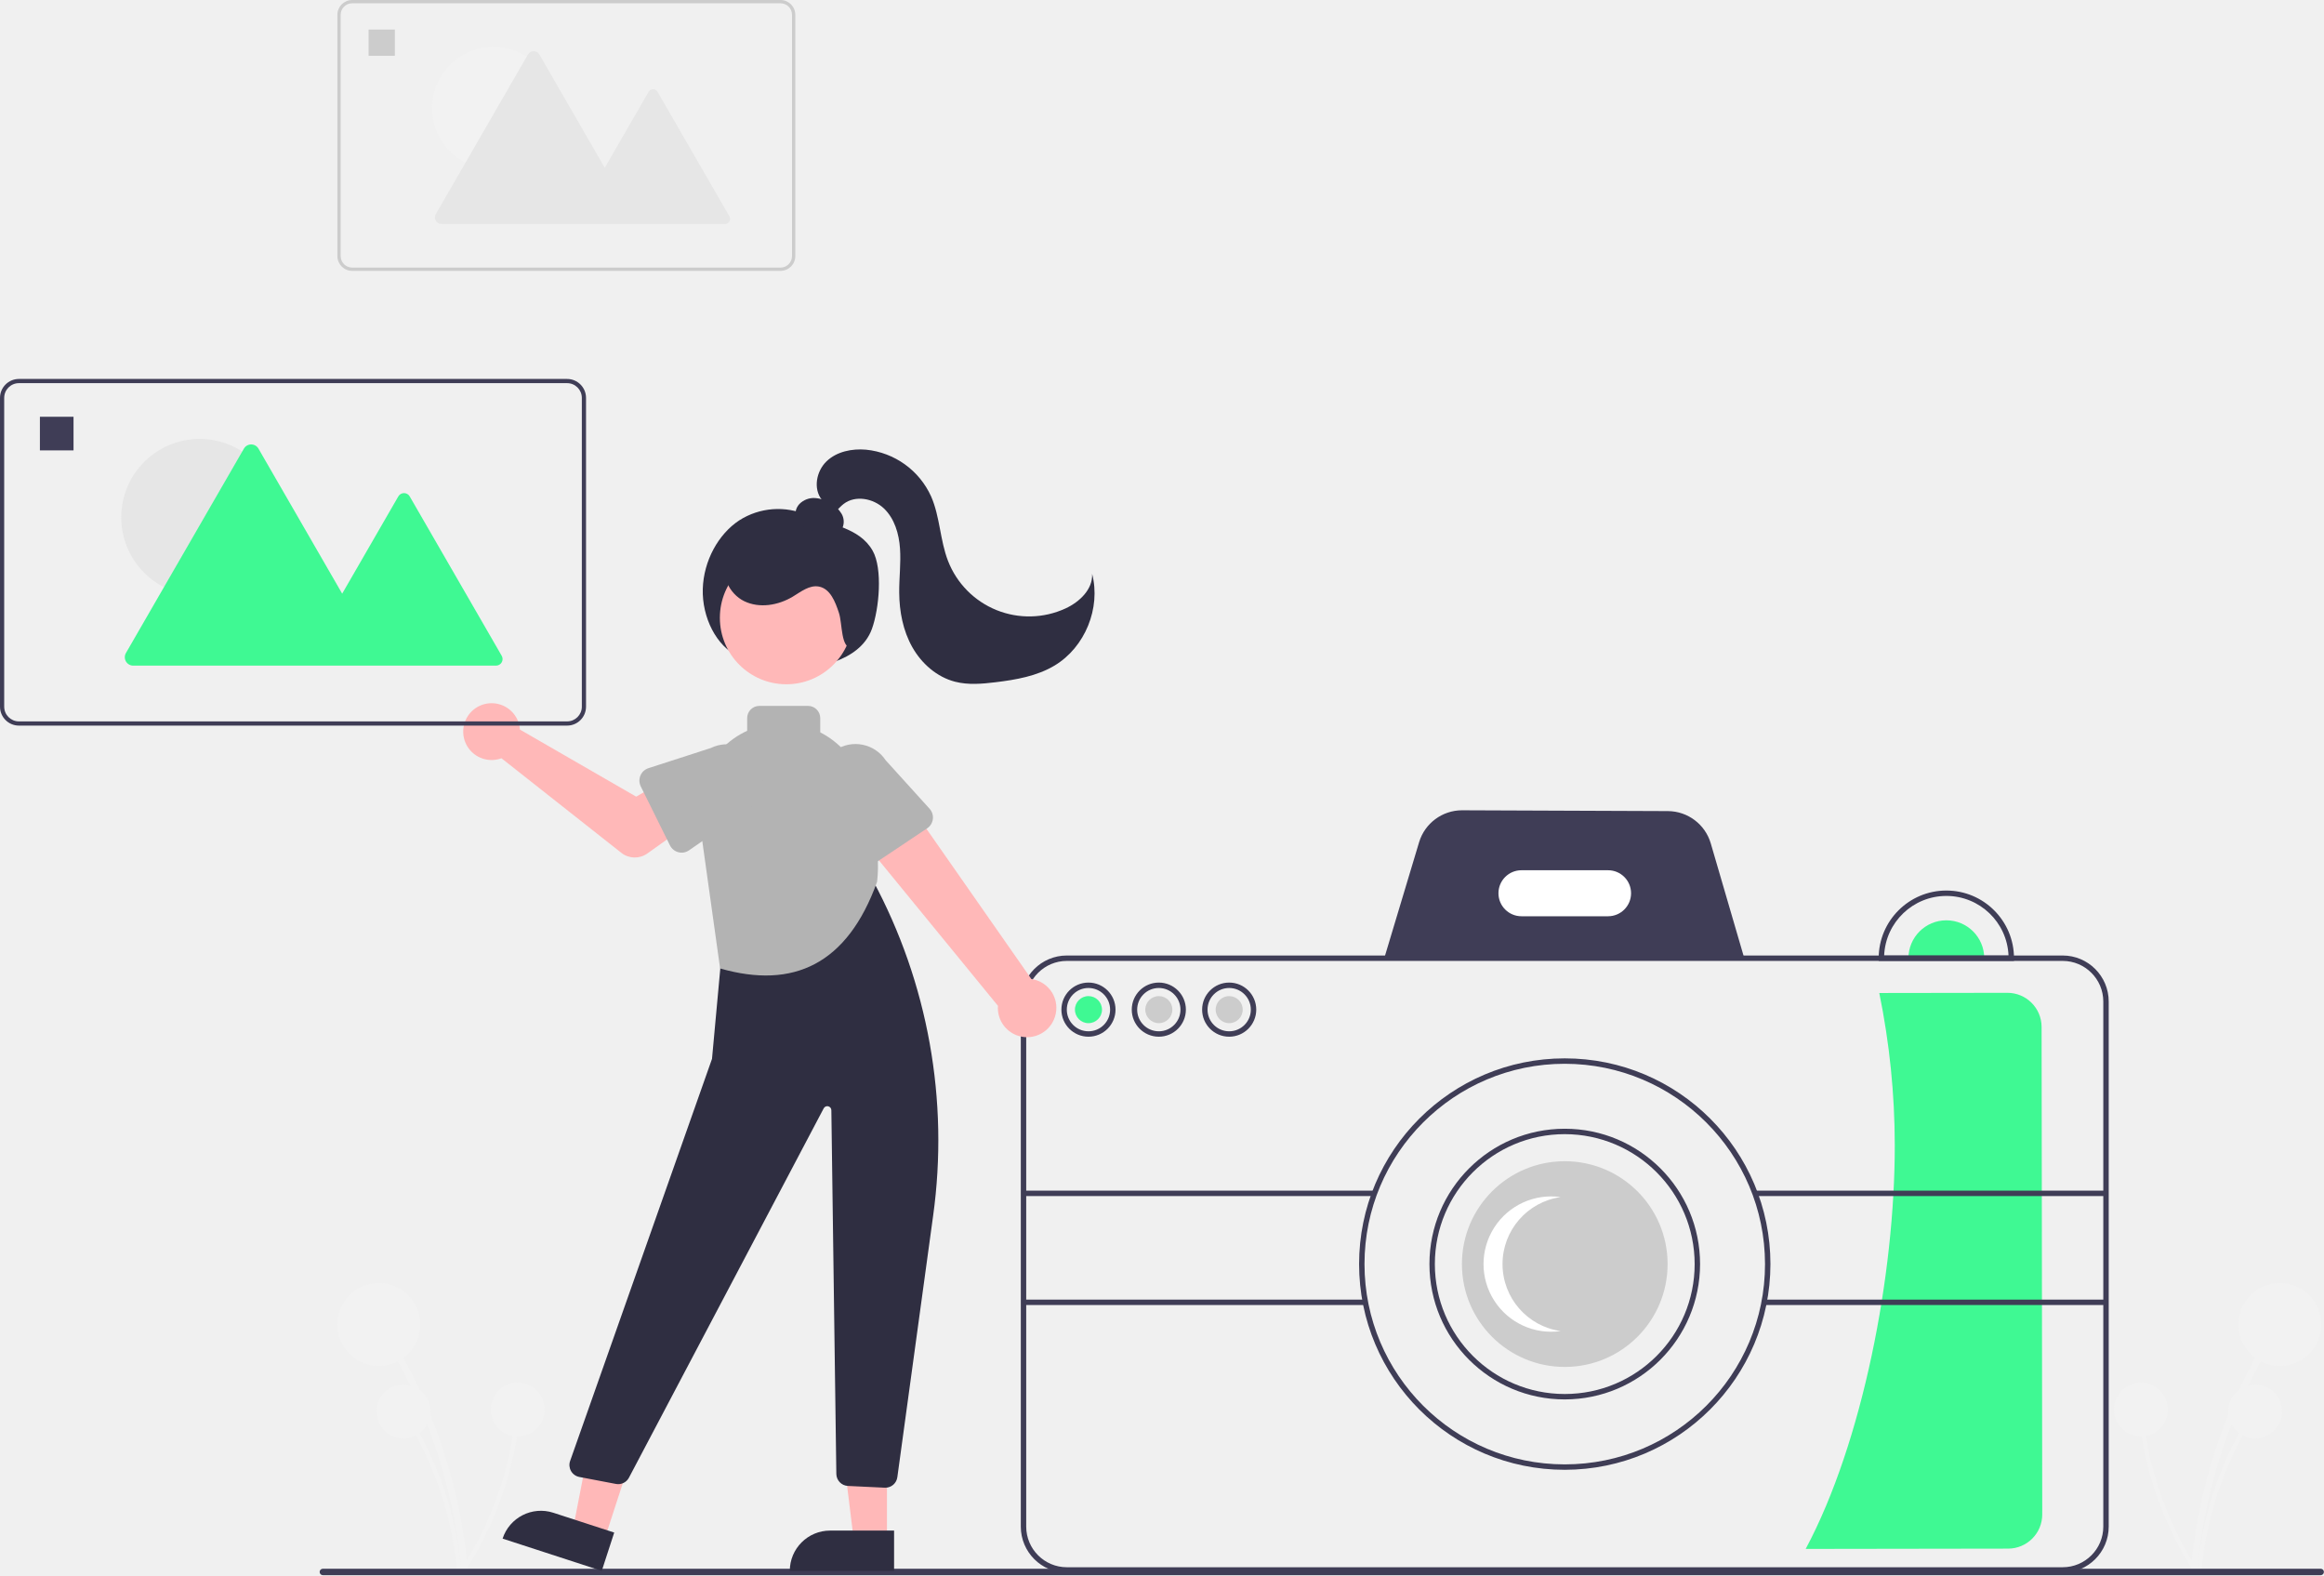
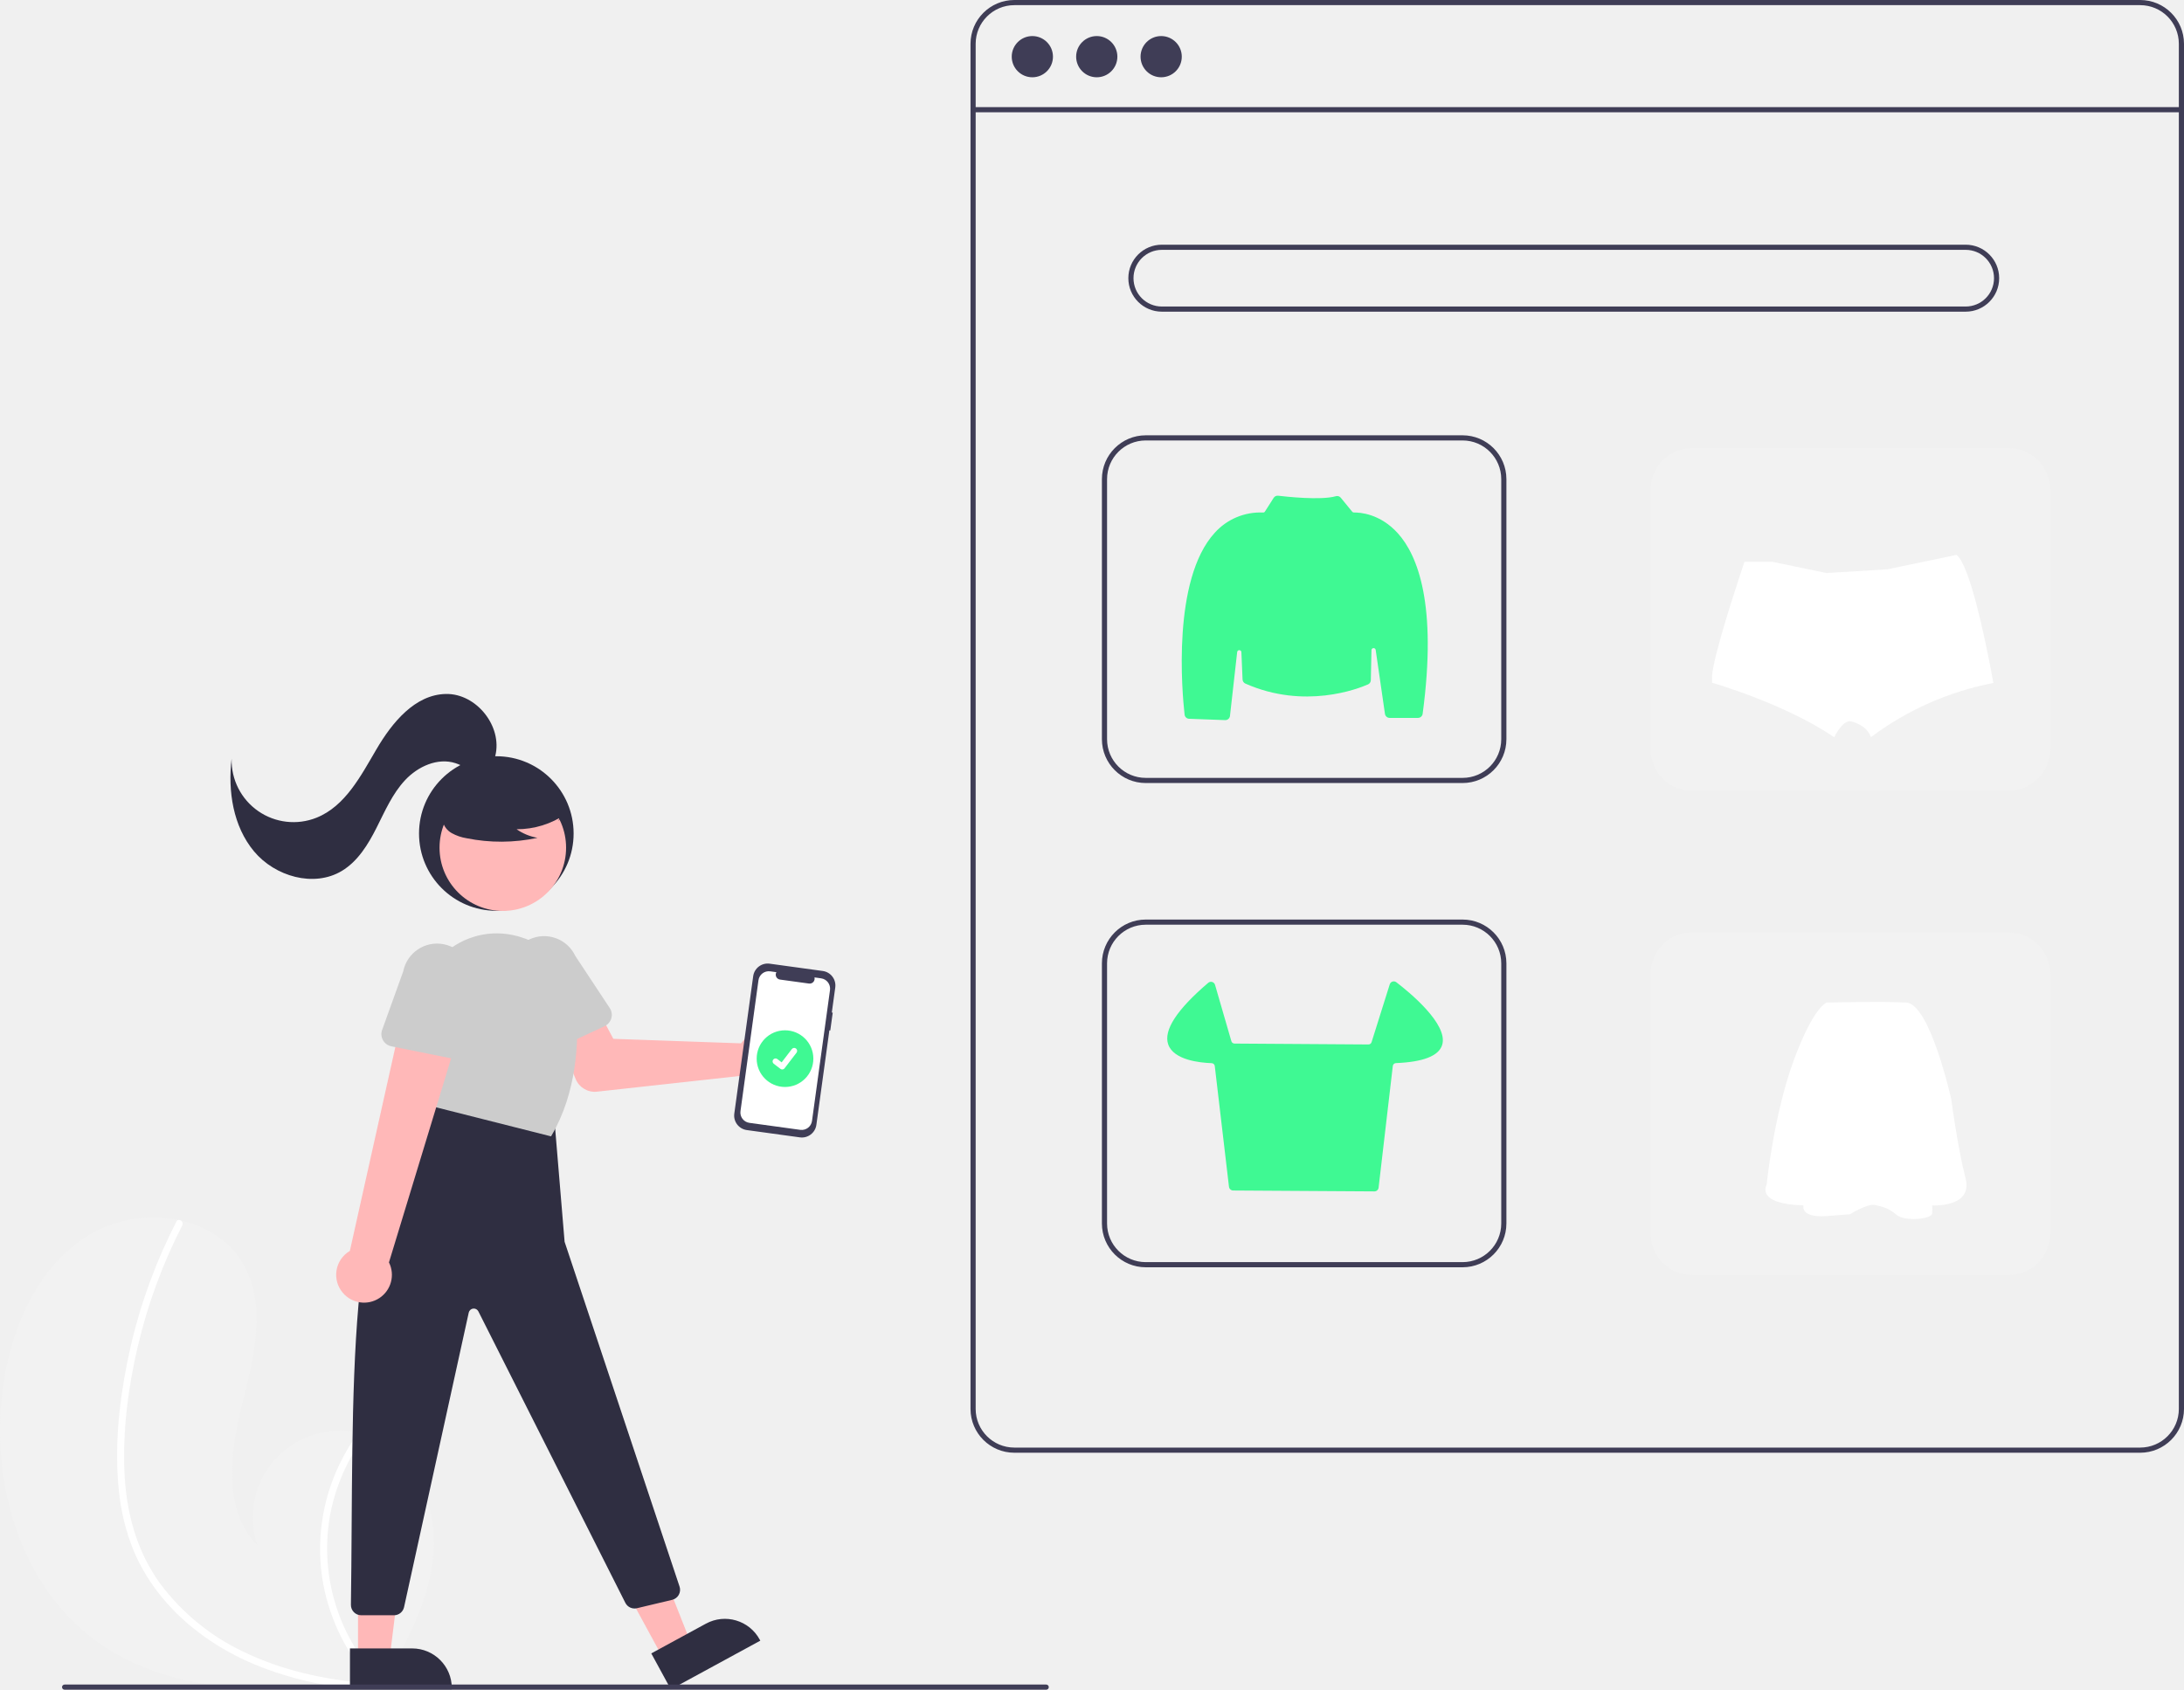
- <svg xmlns="http://www.w3.org/2000/svg" id="adb94446-5251-4268-838a-0133635768e6" data-name="Layer 1" width="858.756" height="581.934" viewBox="0 0 858.756 581.934">
-   <path d="M982.603,738.675a198.585,198.585,0,0,1,16.436-62.675q3.709-8.286,8.165-16.208a1.21,1.21,0,0,0-2.089-1.221,201.33,201.33,0,0,0-22.403,61.805q-1.682,9.086-2.528,18.299c-.143,1.549,2.276,1.54,2.419,0Z" transform="translate(-170.622 -159.0328)" fill="#f2f2f2" />
-   <circle cx="842.441" cy="489.319" r="15.319" fill="#f2f2f2" />
-   <path d="M984.17,739.082a128.832,128.832,0,0,1,10.662-40.66q2.406-5.376,5.297-10.515a.785.785,0,0,0-1.355-.792,130.613,130.613,0,0,0-14.534,40.096q-1.091,5.894-1.64,11.872c-.093,1.005,1.477.999,1.569,0Z" transform="translate(-170.622 -159.0328)" fill="#f2f2f2" />
-   <circle cx="833.309" cy="521.452" r="9.938" fill="#f2f2f2" />
-   <path d="M982.19,738.144a128.832,128.832,0,0,1-16.601-38.618q-1.409-5.719-2.29-11.549a.785.785,0,0,0-1.555.209,130.612,130.612,0,0,0,13.202,40.554q2.765,5.319,6.008,10.369c.545.85,1.779-.121,1.237-.965Z" transform="translate(-170.622 -159.0328)" fill="#f2f2f2" />
-   <circle cx="791.108" cy="520.755" r="9.938" fill="#f2f2f2" />
-   <path d="M341.049,738.675a198.585,198.585,0,0,0-16.436-62.675q-3.709-8.286-8.165-16.208a1.21,1.21,0,0,1,2.089-1.221,201.33,201.33,0,0,1,22.403,61.805q1.682,9.086,2.528,18.299c.143,1.549-2.276,1.54-2.419,0Z" transform="translate(-170.622 -159.0328)" fill="#f2f2f2" />
-   <circle cx="139.968" cy="489.319" r="15.319" fill="#f2f2f2" />
-   <path d="M339.482,739.082a128.832,128.832,0,0,0-10.662-40.66q-2.406-5.376-5.297-10.515a.785.785,0,0,1,1.355-.792,130.612,130.612,0,0,1,14.534,40.096q1.091,5.894,1.64,11.872c.093,1.005-1.477.999-1.569,0Z" transform="translate(-170.622 -159.0328)" fill="#f2f2f2" />
-   <circle cx="149.1" cy="521.452" r="9.938" fill="#f2f2f2" />
-   <path d="M341.463,738.144A128.831,128.831,0,0,0,358.064,699.526q1.409-5.719,2.291-11.549a.785.785,0,0,1,1.555.209,130.612,130.612,0,0,1-13.202,40.554Q345.944,734.058,342.7,739.109c-.545.85-1.779-.121-1.237-.965Z" transform="translate(-170.622 -159.0328)" fill="#f2f2f2" />
-   <circle cx="191.3" cy="520.755" r="9.938" fill="#f2f2f2" />
-   <path d="M925.025,538.412l.239,180.114a12.626,12.626,0,0,1-12.593,12.63l-74.817.11c21.062-39.4,32.987-101.415,32.917-149.218a281.271,281.271,0,0,0-5.721-56.161l47.345-.069A12.626,12.626,0,0,1,925.025,538.412Z" transform="translate(-170.622 -159.0328)" fill="#3ff993" />
-   <path d="M1028.187,740.967h-738.294a1.191,1.191,0,0,1,0-2.381h738.294a1.191,1.191,0,0,1,0,2.381Z" transform="translate(-170.622 -159.0328)" fill="#3f3d56" />
-   <path d="M815.388,513.794l-133.338-.523,12.966-43.137a16.599,16.599,0,0,1,15.804-11.75h.063l76.106.299a16.597,16.597,0,0,1,15.774,11.875Z" transform="translate(-170.622 -159.0328)" fill="#3f3d56" />
-   <path d="M889.826,499.033a14,14,0,0,0-14,14h28A14,14,0,0,0,889.826,499.033Z" transform="translate(-170.622 -159.0328)" fill="#3ff993" />
-   <path d="M932.826,740.033h-368a17.019,17.019,0,0,1-17-17v-194a17.019,17.019,0,0,1,17-17h368a17.019,17.019,0,0,1,17,17v194A17.019,17.019,0,0,1,932.826,740.033Zm-368-226a15.017,15.017,0,0,0-15,15v194a15.017,15.017,0,0,0,15,15h368a15.017,15.017,0,0,0,15-15v-194a15.017,15.017,0,0,0-15-15Z" transform="translate(-170.622 -159.0328)" fill="#3f3d56" />
-   <path d="M764.826,497.533h-32a8.5,8.5,0,0,1,0-17h32a8.5,8.5,0,0,1,0,17Z" transform="translate(-170.622 -159.0328)" fill="#fff" />
-   <path d="M748.826,702.033a76,76,0,1,1,76-76A76.086,76.086,0,0,1,748.826,702.033Zm0-150a74,74,0,1,0,74,74A74.084,74.084,0,0,0,748.826,552.033Z" transform="translate(-170.622 -159.0328)" fill="#3f3d56" />
-   <path d="M748.826,676.033a50,50,0,1,1,50-50A50.056,50.056,0,0,1,748.826,676.033Zm0-98a48,48,0,1,0,48,48A48.054,48.054,0,0,0,748.826,578.033Z" transform="translate(-170.622 -159.0328)" fill="#3f3d56" />
-   <circle cx="578.204" cy="467" r="38" fill="#ccc" />
-   <path d="M725.826,626.033a25.001,25.001,0,0,1,21.5-24.751,25,25,0,1,0,0,49.502A25.001,25.001,0,0,1,725.826,626.033Z" transform="translate(-170.622 -159.0328)" fill="#fff" />
-   <path d="M914.826,514.033h-50v-1a25,25,0,0,1,50,0Zm-47.979-2h45.957a23,23,0,0,0-45.957,0Z" transform="translate(-170.622 -159.0328)" fill="#3f3d56" />
-   <path d="M572.826,542.033a10,10,0,1,1,10-10A10.011,10.011,0,0,1,572.826,542.033Zm0-18a8,8,0,1,0,8,8A8.009,8.009,0,0,0,572.826,524.033Z" transform="translate(-170.622 -159.0328)" fill="#3f3d56" />
-   <circle cx="402.204" cy="373" r="5" fill="#3ff993" />
-   <circle cx="428.204" cy="373" r="5" fill="#ccc" />
-   <circle cx="454.204" cy="373" r="5" fill="#ccc" />
-   <path d="M598.826,542.033a10,10,0,1,1,10-10A10.011,10.011,0,0,1,598.826,542.033Zm0-18a8,8,0,1,0,8,8A8.009,8.009,0,0,0,598.826,524.033Z" transform="translate(-170.622 -159.0328)" fill="#3f3d56" />
-   <path d="M624.826,542.033a10,10,0,1,1,10-10A10.011,10.011,0,0,1,624.826,542.033Zm0-18a8,8,0,1,0,8,8A8.009,8.009,0,0,0,624.826,524.033Z" transform="translate(-170.622 -159.0328)" fill="#3f3d56" />
-   <rect x="378.204" y="439.874" width="130" height="2" fill="#3f3d56" />
-   <rect x="378.204" y="480.126" width="126.771" height="2" fill="#3f3d56" />
-   <rect x="648.204" y="439.874" width="130" height="2" fill="#3f3d56" />
-   <rect x="651.204" y="480.126" width="126.771" height="2" fill="#3f3d56" />
-   <path d="M443.448,401.509c-8.109-3.725-13.44-14.377-13.137-24.881s5.831-20.329,13.456-25.338a26.649,26.649,0,0,1,25.219-1.906c8.183,3.483,19.169,4.432,24.087,13.089,3.78,6.653,2.418,21.495-.258,28.892-2.313,6.394-7.968,9.997-13.483,12.013a45.34,45.34,0,0,1-37.511-3.022" transform="translate(-170.622 -159.0328)" fill="#2f2e41" />
-   <polygon points="223.381 568.707 211.722 564.914 220.803 518.141 238.01 523.739 223.381 568.707" fill="#ffb8b8" />
-   <path d="M372.583,718.896h23.644a0,0,0,0,1,0,0v14.887a0,0,0,0,1,0,0H357.696a0,0,0,0,1,0,0v0A14.887,14.887,0,0,1,372.583,718.896Z" transform="translate(72.57497 -240.0198) rotate(18.021)" fill="#2f2e41" />
-   <polygon points="327.75 568.961 315.49 568.96 309.658 521.672 327.752 521.673 327.75 568.961" fill="#ffb8b8" />
-   <path d="M306.733,565.457h23.644a0,0,0,0,1,0,0v14.887a0,0,0,0,1,0,0H291.846a0,0,0,0,1,0,0v0A14.887,14.887,0,0,1,306.733,565.457Z" fill="#2f2e41" />
-   <path d="M497.755,708.652c-.074,0-.147-.002-.222-.006l-13.586-.647a4.506,4.506,0,0,1-4.285-4.433L477.821,569.175a1.5,1.5,0,0,0-2.827-.679l-71.959,136.44a4.476,4.476,0,0,1-4.822,2.321l-13.521-2.575a4.499,4.499,0,0,1-3.401-5.918l52.43-148.552,4.034-43.943a4.47,4.47,0,0,1,3.936-4.05c15.277-1.877,36.624-14.395,45.092-19.689a4.446,4.446,0,0,1,3.531-.531,4.556,4.556,0,0,1,2.831,2.245A202.748,202.748,0,0,1,515.422,608.221l-13.217,96.54A4.475,4.475,0,0,1,497.755,708.652Z" transform="translate(-170.622 -159.0328)" fill="#2f2e41" />
-   <circle cx="290.564" cy="228.237" r="24.561" fill="#ffb8b8" />
-   <path d="M436.714,516.821l-7.396-52.845a31.045,31.045,0,0,1,60.574-13.635c2.106,9.769,6.385,21.66,4.822,34.479h0C483.761,515.22,463.878,524.593,436.714,516.821Z" transform="translate(-170.622 -159.0328)" fill="#b3b3b3" />
-   <path d="M469.214,434.821h-18a4.505,4.505,0,0,1-4.5-4.5v-6a4.505,4.505,0,0,1,4.5-4.5h18a4.505,4.505,0,0,1,4.5,4.5v6A4.505,4.505,0,0,1,469.214,434.821Z" transform="translate(-170.622 -159.0328)" fill="#b3b3b3" />
-   <path d="M560.437,534.703a10.743,10.743,0,0,0-8.715-13.979l-56.029-80.214L479.079,456.935l60.299,73.683a10.801,10.801,0,0,0,21.059,4.085Z" transform="translate(-170.622 -159.0328)" fill="#ffb8b8" />
-   <path d="M513.22,465.049l-20.234,13.507a4.817,4.817,0,0,1-7.029-1.948l-10.365-21.928A13.377,13.377,0,0,1,497.888,439.892l16.229,17.919a4.817,4.817,0,0,1-.897,7.239Z" transform="translate(-170.622 -159.0328)" fill="#b3b3b3" />
-   <path d="M362.502,426.923a10.526,10.526,0,0,1,.239,1.64l42.957,24.782,10.441-6.011,11.131,14.572-17.45,12.438a8,8,0,0,1-9.598-.234l-44.297-34.946a10.497,10.497,0,1,1,6.576-12.241Z" transform="translate(-170.622 -159.0328)" fill="#ffb8b8" />
-   <path d="M418.185,471.353l-10.794-21.802a4.817,4.817,0,0,1,2.835-6.72l23.078-7.46a13.377,13.377,0,0,1,11.8,24.012L425.248,473.173a4.817,4.817,0,0,1-7.063-1.82Z" transform="translate(-170.622 -159.0328)" fill="#b3b3b3" />
-   <path d="M477.668,356.337a4.063,4.063,0,0,0,4.317-2.409,5.851,5.851,0,0,0-.416-5.138,10.736,10.736,0,0,0-3.776-3.703,12.406,12.406,0,0,0-5.982-2.058,7.461,7.461,0,0,0-5.794,2.199,5.377,5.377,0,0,0-.972,5.928c.898,1.732,2.783,2.703,4.619,3.362a27.094,27.094,0,0,0,11.378,1.494" transform="translate(-170.622 -159.0328)" fill="#2f2e41" />
-   <path d="M485.522,398.452c-4.293.202-3.554-8.907-4.897-12.989s-3.196-8.951-7.421-9.734c-3.463-.641-6.592,1.891-9.609,3.709-5.376,3.24-12.336,4.435-17.981,1.691s-9.079-10.078-6.333-15.723a12.876,12.876,0,0,1,8.049-6.341,25.906,25.906,0,0,1,10.462-.503,53.527,53.527,0,0,1,21.886,7.757c4.582,2.874,8.942,6.786,10.306,12.02s1.92,19.465-3.413,20.366Z" transform="translate(-170.622 -159.0328)" fill="#2f2e41" />
-   <path d="M474.29,343.668c-3.243-4.111-2.021-10.588,1.758-14.211s9.4-4.753,14.615-4.292a29.621,29.621,0,0,1,24.025,17.275c3.296,7.539,3.269,16.163,6.249,23.832a32.137,32.137,0,0,0,43.41,17.543c5.188-2.392,10.128-7.076,9.832-12.782,3.28,12.646-2.628,27.112-13.823,33.847-6.557,3.945-14.323,5.284-21.92,6.206-4.951.601-10.039,1.047-14.87-.19-6.759-1.731-12.418-6.72-15.845-12.798s-4.775-13.161-4.827-20.138c-.041-5.435.671-10.873.295-16.296s-2.006-11.031-5.937-14.785-10.564-4.99-14.878-1.683c-1.734,1.329-3.004,3.27-4.956,4.25s-5.036.218-5.167-1.963Z" transform="translate(-170.622 -159.0328)" fill="#2f2e41" />
-   <path d="M380.185,427.099H177.607a6.994,6.994,0,0,1-6.985-6.985V306.018a6.994,6.994,0,0,1,6.985-6.985H380.185A6.993,6.993,0,0,1,387.17,306.018V420.113A6.993,6.993,0,0,1,380.185,427.099ZM177.607,300.585a5.439,5.439,0,0,0-5.433,5.433V420.113a5.439,5.439,0,0,0,5.433,5.433H380.185a5.439,5.439,0,0,0,5.433-5.433V306.018a5.439,5.439,0,0,0-5.433-5.433Z" transform="translate(-170.622 -159.0328)" fill="#3f3d56" />
-   <circle cx="73.768" cy="191.125" r="28.967" fill="#e6e6e6" />
-   <path d="M356.012,401.309l-34.003-58.895a2.421,2.421,0,0,0-4.194,0l-20.751,35.942-30.936-53.582a3.105,3.105,0,0,0-5.377,0L217.155,400.284a3.105,3.105,0,0,0,2.689,4.657h134.072A2.421,2.421,0,0,0,356.012,401.309Z" transform="translate(-170.622 -159.0328)" fill="#3ff993" />
-   <rect x="14.747" y="153.971" width="12.419" height="12.419" fill="#3f3d56" />
-   <path d="M459.039,259.099H300.753a5.464,5.464,0,0,1-5.458-5.458V164.491a5.465,5.465,0,0,1,5.458-5.458H459.039a5.464,5.464,0,0,1,5.458,5.458v89.15A5.464,5.464,0,0,1,459.039,259.099ZM300.753,160.246a4.25,4.25,0,0,0-4.245,4.245v89.15a4.25,4.25,0,0,0,4.245,4.245H459.039a4.25,4.25,0,0,0,4.245-4.245V164.491a4.25,4.25,0,0,0-4.245-4.245Z" transform="translate(-170.622 -159.0328)" fill="#ccc" />
-   <circle cx="182.312" cy="39.947" r="22.634" fill="#f2f2f2" />
-   <path d="M440.152,238.947,413.583,192.929a1.892,1.892,0,0,0-3.277,0l-16.214,28.084L369.92,179.146a2.426,2.426,0,0,0-4.202,0L331.654,238.147a2.426,2.426,0,0,0,2.101,3.639H438.513A1.892,1.892,0,0,0,440.152,238.947Z" transform="translate(-170.622 -159.0328)" fill="#e6e6e6" />
-   <rect x="136.195" y="10.916" width="9.703" height="9.703" fill="#ccc" />
+ <svg xmlns="http://www.w3.org/2000/svg" id="a03e49aa-1ede-49ab-95c4-f5a45b19bb50" data-name="Layer 1" width="847.693" height="656" viewBox="0 0 847.693 656">
+   <path d="M213.747,759.288c26.423,19.035,60.664,19.991,93.762,17.652,4.622-.326,9.211-.709,13.757-1.122.027-.007.064-.005.091-.012.218-.021.437-.042.646-.054.938-.088,1.877-.176,2.807-.264l-.22.419-.689,1.3c.248-.435.495-.861.743-1.296.073-.131.155-.261.227-.391,8.574-14.921,17.078-30.39,19.248-47.428,2.242-17.685-4.059-37.709-19.624-46.401a31.407,31.407,0,0,0-6.445-2.699c-.931-.283-1.874-.512-2.828-.715a33.664,33.664,0,0,0-39.149,43.762c-13.196-13.531-10.734-35.482-6.182-53.827,4.561-18.345,10.082-38.758.806-55.236-5.156-9.172-14.224-14.862-24.401-17.154-.312-.067-.624-.135-.937-.193a49.13,49.13,0,0,0-35.297,6.185c-19.458,12.262-29.452,35.51-32.696,58.284C172.141,696.745,183.706,737.644,213.747,759.288Z" transform="translate(-176.1535 -122)" fill="#f2f2f2" />
+   <path d="M222.278,700.541a83.518,83.518,0,0,0,5.764,23.535,72.52,72.52,0,0,0,11.26,18.392c9.497,11.424,22.054,20.012,35.691,25.735a133.728,133.728,0,0,0,32.517,8.737c4.622-.326,9.211-.709,13.757-1.122.027-.007.064-.005.091-.012.218-.021.437-.042.646-.054.938-.088,1.877-.176,2.807-.264l-.22.419-.689,1.3c.248-.435.495-.861.743-1.296.073-.131.155-.261.227-.391a73.922,73.922,0,0,1-20.717-64.665,74.556,74.556,0,0,1,13.896-31.863c-.931-.283-1.874-.512-2.828-.715a77.299,77.299,0,0,0-7.051,11.679,75.742,75.742,0,0,0-6.535,47.12,77.438,77.438,0,0,0,19.62,38.625c-.883-.062-1.774-.134-2.646-.214-16.522-1.4-33.01-4.952-47.995-12.227a86.44,86.44,0,0,1-32.382-26.57c-9.076-12.517-13.075-27.572-13.762-42.874-.728-16.382,1.397-33.052,5.136-48.983a205.598,205.598,0,0,1,17.276-47.06,1.478,1.478,0,0,0-.587-1.951,1.257,1.257,0,0,0-.937-.193,1.095,1.095,0,0,0-.723.619c-.945,1.843-1.872,3.688-2.763,5.554a207.931,207.931,0,0,0-16.277,48.823C222.313,666.913,220.56,683.953,222.278,700.541Z" transform="translate(-176.1535 -122)" fill="#fff" />
+   <path d="M1006.846,686h-437a17.019,17.019,0,0,1-17-17V139a17.019,17.019,0,0,1,17-17h437a17.019,17.019,0,0,1,17,17V669A17.019,17.019,0,0,1,1006.846,686Zm-437-562a15.017,15.017,0,0,0-15,15V669a15.017,15.017,0,0,0,15,15h437a15.017,15.017,0,0,0,15-15V139a15.017,15.017,0,0,0-15-15Z" transform="translate(-176.1535 -122)" fill="#3f3d56" />
+   <rect x="377.693" y="41.59" width="469" height="2" fill="#3f3d56" />
+   <circle cx="400.693" cy="22" r="8" fill="#3f3d56" />
+   <circle cx="425.693" cy="22" r="8" fill="#3f3d56" />
+   <circle cx="450.693" cy="22" r="8" fill="#3f3d56" />
+   <path d="M939.106,243h-312a13,13,0,0,1,0-26h312a13,13,0,0,1,0,26Zm-312-24a11,11,0,0,0,0,22h312a11,11,0,0,0,0-22Z" transform="translate(-176.1535 -122)" fill="#3f3d56" />
+   <path d="M743.846,426h-123a17.019,17.019,0,0,1-17-17V308a17.019,17.019,0,0,1,17-17h123a17.019,17.019,0,0,1,17,17V409A17.019,17.019,0,0,1,743.846,426Zm-123-133a15.017,15.017,0,0,0-15,15V409a15.017,15.017,0,0,0,15,15h123a15.017,15.017,0,0,0,15-15V308a15.017,15.017,0,0,0-15-15Z" transform="translate(-176.1535 -122)" fill="#3f3d56" />
+   <rect x="640.693" y="174" width="155" height="133" rx="16" fill="#f2f2f2" />
+   <path d="M743.846,614h-123a17.019,17.019,0,0,1-17-17V496a17.019,17.019,0,0,1,17-17h123a17.019,17.019,0,0,1,17,17V597A17.019,17.019,0,0,1,743.846,614Zm-123-133a15.017,15.017,0,0,0-15,15V597a15.017,15.017,0,0,0,15,15h123a15.017,15.017,0,0,0,15-15V496a15.017,15.017,0,0,0-15-15Z" transform="translate(-176.1535 -122)" fill="#3f3d56" />
+   <rect x="640.693" y="362" width="155" height="133" rx="16" fill="#f2f2f2" />
+   <path d="M651.738,401.573q-.033,0-.067-.001l-13.99-.518a1.808,1.808,0,0,1-1.743-1.613c-.963-8.591-4.926-52.371,11.675-70.567a23.747,23.747,0,0,1,18.788-7.892.786.786,0,0,0,.721-.376l3.387-5.322a1.836,1.836,0,0,1,1.753-.831c2.715.328,16.556,1.877,22.376.192a1.821,1.821,0,0,1,1.923.592l4.448,5.436a.779.779,0,0,0,.649.301c2.262-.045,10.194.393,17.135,8.157,7.517,8.407,15.274,27.376,9.543,69.996a1.833,1.833,0,0,1-1.809,1.584H715.51a1.832,1.832,0,0,1-1.803-1.561l-3.599-24.836a.822.822,0,0,0-1.635.101l-.248,11.661a1.826,1.826,0,0,1-1.083,1.627c-3.928,1.727-24.683,9.827-47.622-.318a1.838,1.838,0,0,1-1.083-1.594l-.451-10.595a.822.822,0,0,0-1.638-.057l-2.796,24.817A1.831,1.831,0,0,1,651.738,401.573Z" transform="translate(-176.1535 -122)" fill="#3ff993" />
+   <path d="M709.612,584.539h-.01l-54.821-.347a1.637,1.637,0,0,1-1.613-1.444l-5.515-46.873a1.262,1.262,0,0,0-1.218-1.122c-4.352-.142-14.707-1.134-16.852-7.263-1.911-5.459,3.316-13.51,15.535-23.931a1.637,1.637,0,0,1,2.636.786l6.343,21.885a1.28,1.28,0,0,0,1.213.918l51.979.349a1.265,1.265,0,0,0,1.222-.891l7.058-22.458a1.634,1.634,0,0,1,2.551-.81c4.816,3.678,20.332,16.307,17.778,24.384-1.337,4.23-7.37,6.588-17.93,7.008a1.266,1.266,0,0,0-1.214,1.122l-5.517,47.242A1.633,1.633,0,0,1,709.612,584.539Z" transform="translate(-176.1535 -122)" fill="#3ff993" />
+   <path d="M949.846,387.153a115.565,115.565,0,0,0-47.505,21.039,8.811,8.811,0,0,0-3.788-4.499,13.302,13.302,0,0,0-3.844-1.615c-1.236-.315-2.423.436-3.513,1.518a19.892,19.892,0,0,0-3.126,4.628c-18.826-12.922-47.384-21.168-47.384-21.168V384.472a14.27,14.27,0,0,1,.186-1.817c.097-.695.218-1.308.372-2.059,2.423-12.325,12.001-40.487,12.001-40.487h10.83l20.999,4.361,23.623-1.446,23.793-4.951,3.085-.646c5.145,4.038,10.984,32.305,13.278,44.339.291,1.526.517,2.786.686,3.715C949.741,386.531,949.846,387.153,949.846,387.153Z" transform="translate(-176.1535 -122)" fill="#fff" />
+   <path d="M885.223,511.219h0s-5.031,1.258-12.832,22.389-10.566,48.434-10.566,48.434-4.387,7.429,14.339,7.926c0,0-1.506,4.906,9.059,4.153s9.045-.746,9.045-.746,6.793-4.277,9.812-3.524,4.906,1.009,8.175,3.773,13.717,1.638,13.841-.497a19.739,19.739,0,0,0,0-3.151s15.976,1.009,12.957-10.566-5.535-30.571-5.535-30.571-8.175-37.108-17.49-37.612S885.223,511.219,885.223,511.219Z" transform="translate(-176.1535 -122)" fill="#fff" />
+   <circle cx="192.64" cy="323.596" r="30" fill="#2f2e41" />
+   <circle cx="195.16" cy="329.092" r="24.561" fill="#ffb8b8" />
+   <path d="M464.852,525.797a10.526,10.526,0,0,0-1.072,1.264L414.218,525.31,408.549,514.679l-17.162,6.458,8.206,19.796a8,8,0,0,0,8.263,4.889l56.084-6.158a10.497,10.497,0,1,0,.911-13.866Z" transform="translate(-176.1535 -122)" fill="#ffb8b8" />
+   <path d="M384.785,530.696a4.812,4.812,0,0,1-2.643-3.017l-6.903-23.169a13.377,13.377,0,0,1,24.208-11.392l13.372,20.235a4.817,4.817,0,0,1-1.981,7.02L388.796,530.666A4.811,4.811,0,0,1,384.785,530.696Z" transform="translate(-176.1535 -122)" fill="#ccc" />
+   <polygon points="257.446 643.927 268.214 638.065 250.729 593.743 234.837 602.394 257.446 643.927" fill="#ffb8b8" />
+   <path d="M428.94,763.906l21.205-11.544.001-0a15.386,15.386,0,0,1,20.87,6.158l.239.439-34.72,18.9Z" transform="translate(-176.1535 -122)" fill="#2f2e41" />
+   <polygon points="138.959 643.975 151.218 643.975 157.051 596.687 138.956 596.688 138.959 643.975" fill="#ffb8b8" />
+   <path d="M311.985,761.973l24.144-.001h.001A15.386,15.386,0,0,1,351.516,777.358v.5l-39.531.001Z" transform="translate(-176.1535 -122)" fill="#2f2e41" />
+   <path d="M391.294,556.096l4,48,44.619,133.856a4,4,0,0,1-2.868,5.156l-13.675,3.256a4,4,0,0,1-4.498-2.091l-57.044-113.153a2,2,0,0,0-3.739.472L332.984,745.954a4,4,0,0,1-3.907,3.142H316.355a3.993,3.993,0,0,1-3.997-4.054c1.166-79.297-2.68-169.653,27.936-183.946l5-13Z" transform="translate(-176.1535 -122)" fill="#2f2e41" />
+   <path d="M343.854,551.5l-5.156-31.178a30.877,30.877,0,0,1,9.769-28.006,30.361,30.361,0,0,1,28.331-6.925c.292.078.585.159.878.241a30.783,30.783,0,0,1,22.228,27.346c.984,13.54.104,33.184-9.678,49.87l-.19.324Z" transform="translate(-176.1535 -122)" fill="#ccc" />
+   <path d="M395.747,438.038a33.405,33.405,0,0,1-19.091,5.9,20.471,20.471,0,0,0,8.114,3.338,67.359,67.359,0,0,1-27.514.155,17.807,17.807,0,0,1-5.76-1.978,7.289,7.289,0,0,1-3.555-4.755c-.604-3.449,2.083-6.582,4.876-8.693a35.967,35.967,0,0,1,30.224-6.04c3.376.873,6.759,2.347,8.951,5.059s2.843,6.891.753,9.684Z" transform="translate(-176.1535 -122)" fill="#2f2e41" />
+   <path d="M368.399,415.448c2.847-11.496-7.357-24.268-19.198-24.029-12.013.243-20.854,11.099-26.931,21.464S310.154,435,298.997,439.463a24.029,24.029,0,0,1-32.946-22.894c-1.498,12.593.577,26.219,8.699,35.959s23.233,14.13,34.095,7.584c6.204-3.739,10.169-10.237,13.438-16.701s6.178-13.279,11.131-18.564,12.612-8.792,19.506-6.569c2.736.883,5.191,2.603,8.018,3.126s6.386-.82,6.772-3.669Z" transform="translate(-176.1535 -122)" fill="#2f2e41" />
+   <path d="M309.202,623.891a10.743,10.743,0,0,1,2.743-16.243l21.305-95.497,21.613,8.871-27.738,91.081a10.801,10.801,0,0,1-17.922,11.788Z" transform="translate(-176.1535 -122)" fill="#ffb8b8" />
+   <path d="M324.809,525.85a4.812,4.812,0,0,1-.337-3.997l8.193-22.745a13.377,13.377,0,0,1,26.245,5.197l-1.245,24.222a4.817,4.817,0,0,1-5.76,4.475L328.055,528.207A4.811,4.811,0,0,1,324.809,525.85Z" transform="translate(-176.1535 -122)" fill="#ccc" />
+   <path id="b06866c4-d0b9-420f-a9d2-389dd10be0a8" data-name="Path 22" d="M499.368,515.14l-.355-.049,1.337-9.723a5.68,5.68,0,0,0-4.854-6.401l-20.6-2.832a5.68,5.68,0,0,0-6.401,4.854l-7.332,53.34a5.68,5.68,0,0,0,4.854,6.401l20.6,2.832a5.68,5.68,0,0,0,6.401-4.854l5.045-36.697.355.049Z" transform="translate(-176.1535 -122)" fill="#3f3d56" />
+   <path id="fb337c3c-e64d-4daa-8f83-1de4a3033e68" data-name="Path 23" d="M494.849,501.82l-2.565-.353a1.922,1.922,0,0,1-2.124,2.381l-11.256-1.547a1.922,1.922,0,0,1-1.403-2.866l-2.395-.329a4.046,4.046,0,0,0-4.56,3.458L463.562,553.368a4.046,4.046,0,0,0,3.458,4.56l19.743,2.714a4.046,4.046,0,0,0,4.56-3.458h0l6.984-50.804a4.046,4.046,0,0,0-3.458-4.559Z" transform="translate(-176.1535 -122)" fill="#fff" />
+   <circle cx="304.693" cy="411" r="11" fill="#3ff993" />
+   <path d="M479.756,537.196a1.141,1.141,0,0,1-.686-.228l-.012-.009-2.585-1.979a1.148,1.148,0,1,1,1.397-1.823l1.674,1.284,3.957-5.16a1.148,1.148,0,0,1,1.61-.213l-.025.033.025-.033a1.15,1.15,0,0,1,.213,1.61l-4.654,6.07A1.149,1.149,0,0,1,479.756,537.196Z" transform="translate(-176.1535 -122)" fill="#fff" />
+   <path d="M582.228,778h-381a1,1,0,0,1,0-2h381a1,1,0,1,1,0,2Z" transform="translate(-176.1535 -122)" fill="#3f3d56" />
</svg>
